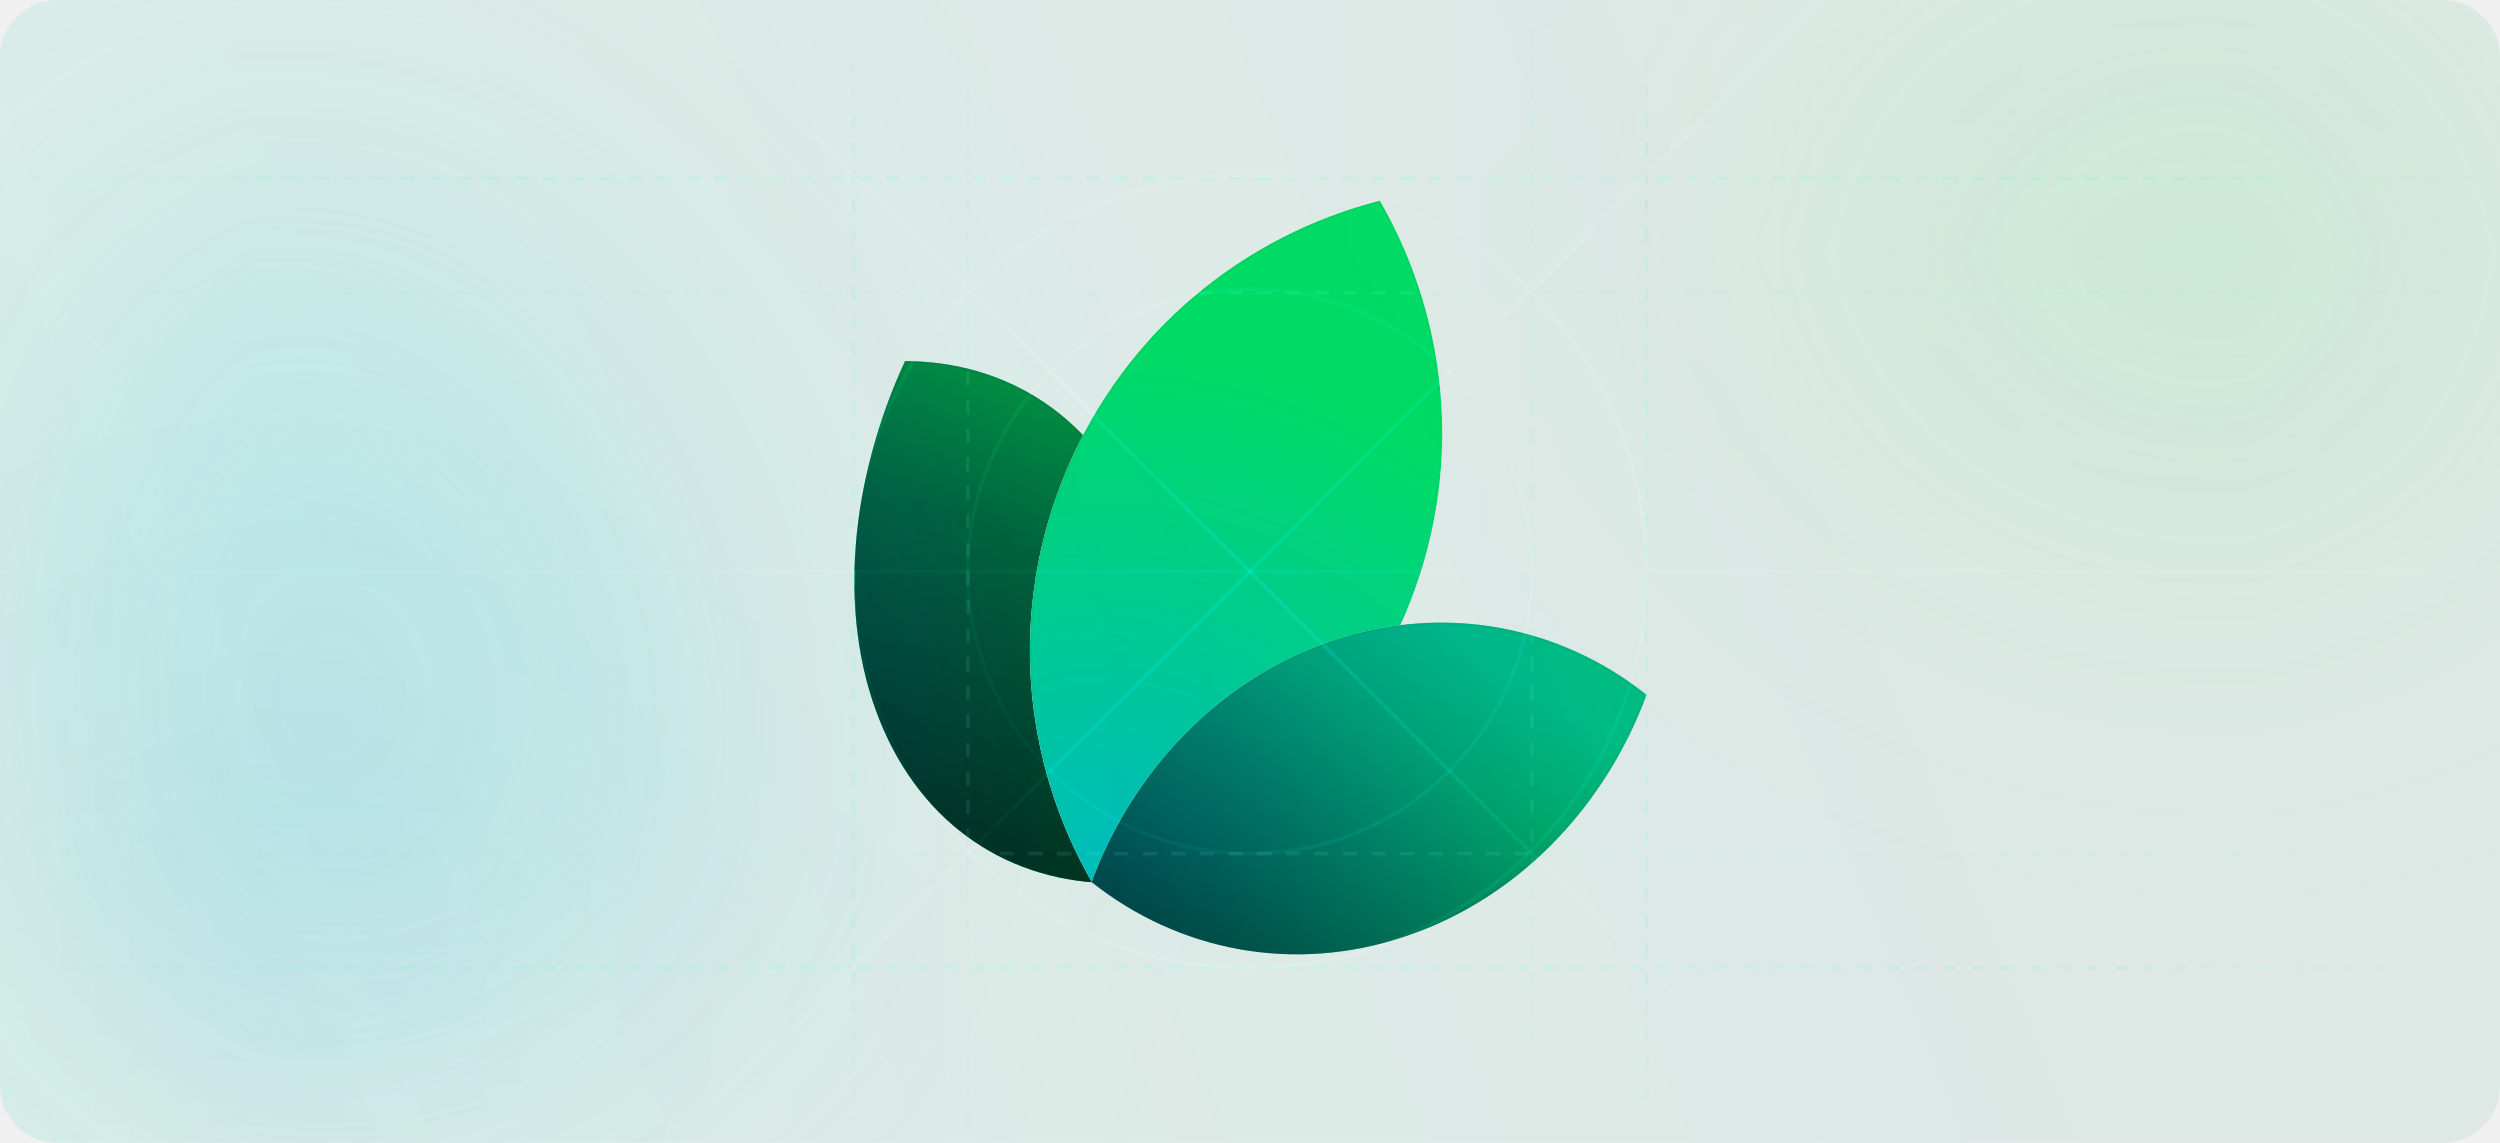
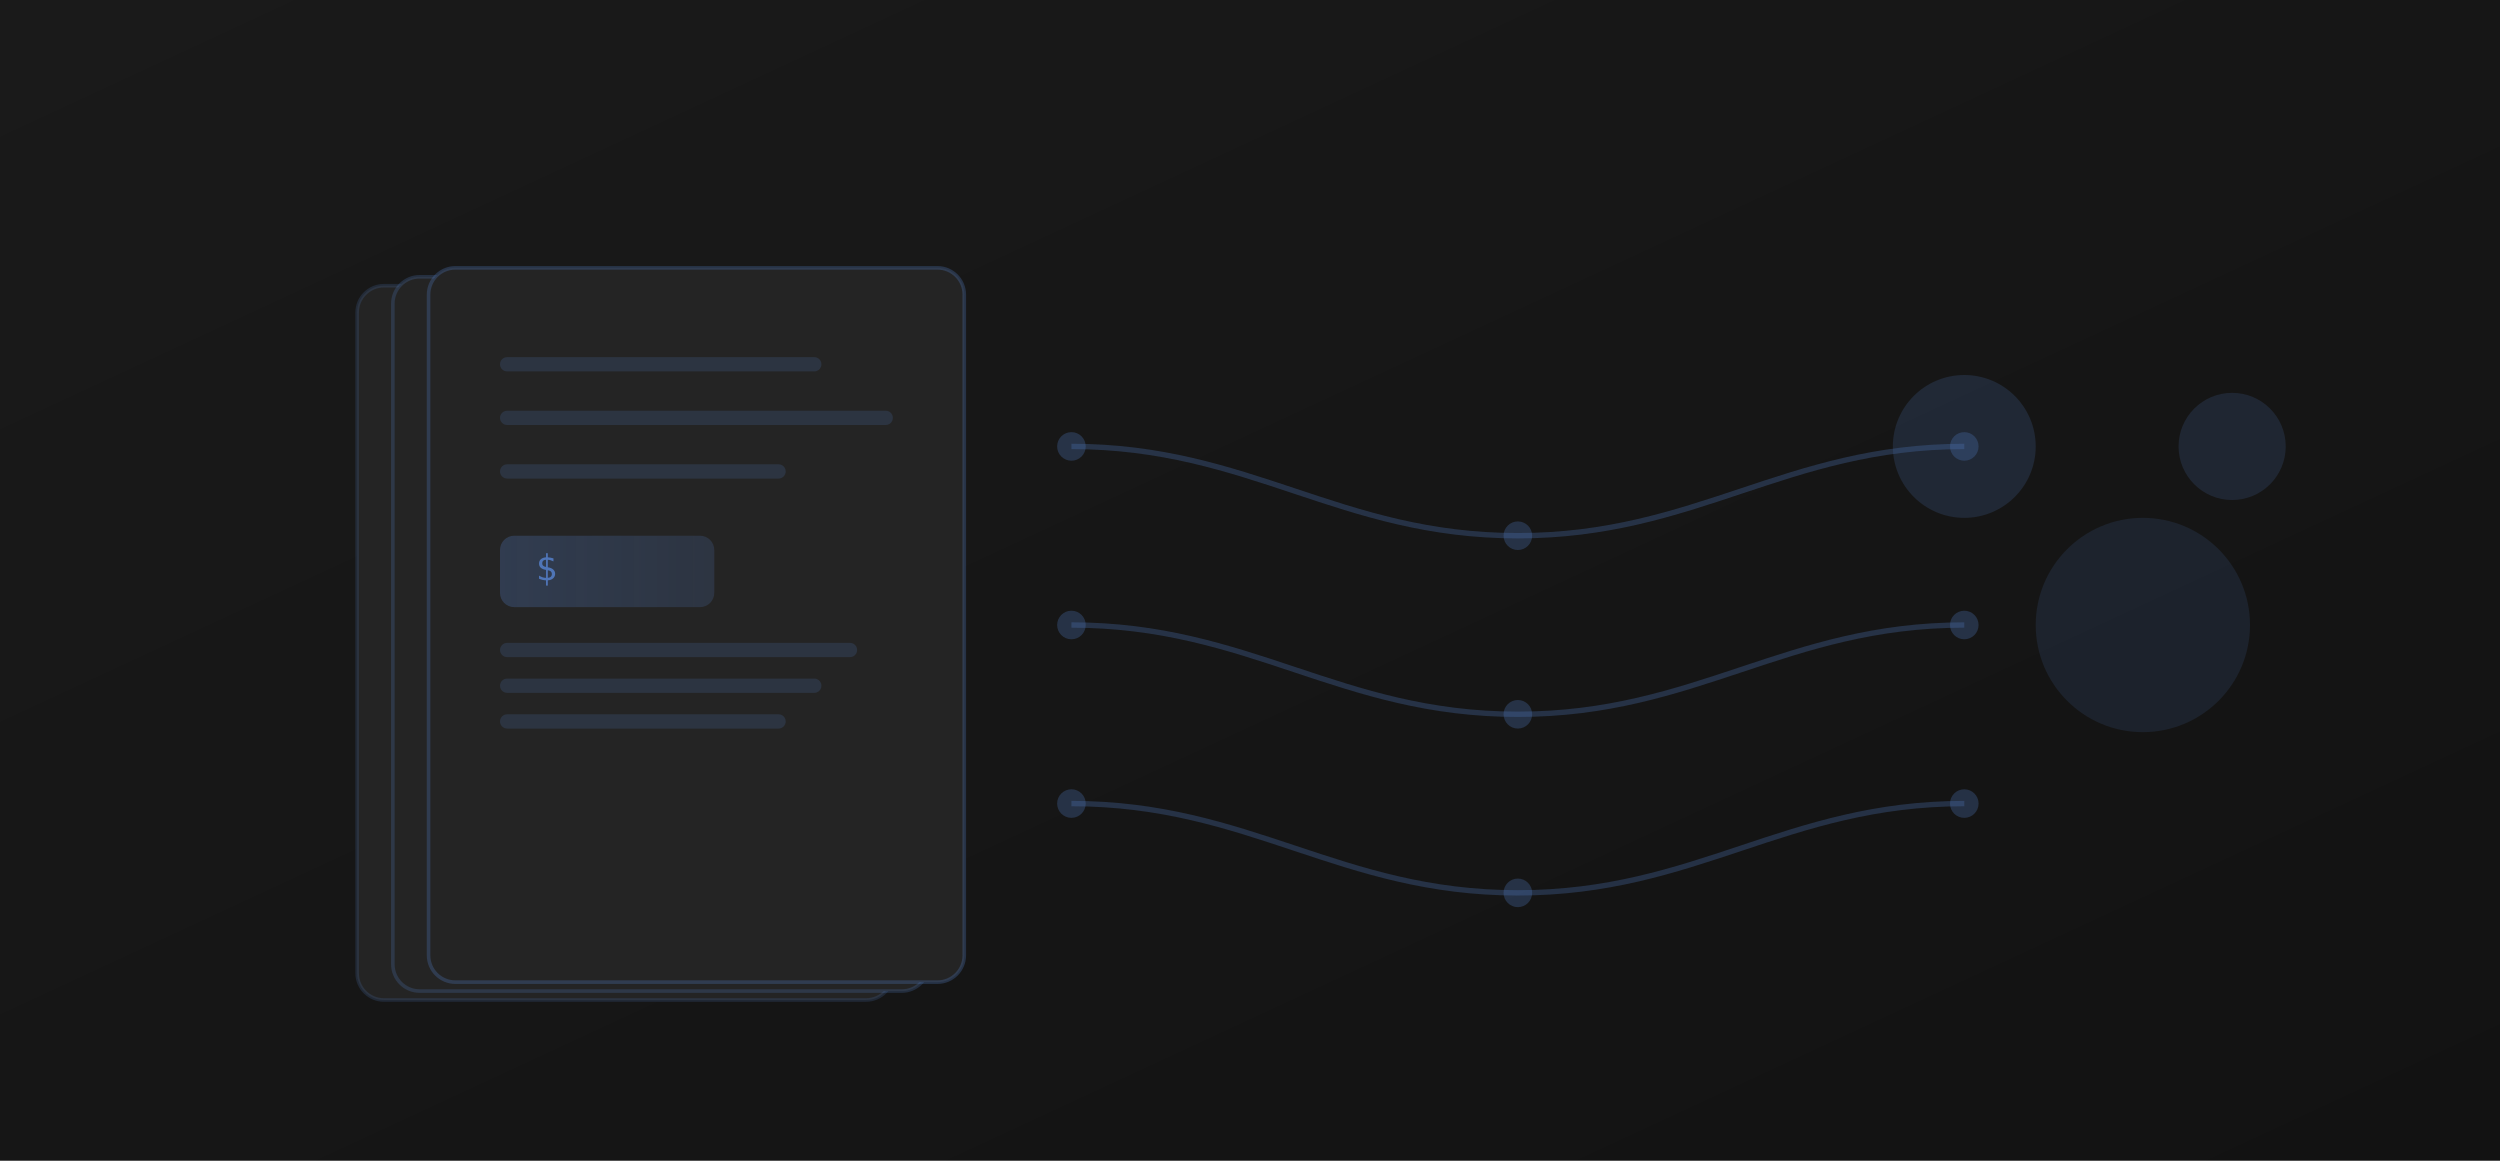
- <svg xmlns="http://www.w3.org/2000/svg" width="700" height="320" viewBox="0 0 700 320" fill="none">
-   <g clip-path="url(#clip0_2862_30)">
-     <rect width="700" height="320" rx="16" fill="url(#paint0_linear_2862_30)" />
-     <path d="M311.889 247.3C283.097 247.215 258.226 231.466 246.292 201.629C234.357 171.793 238.02 134.523 253.414 101.112C282.206 101.197 307.077 116.945 319.011 146.782C330.946 176.619 327.283 213.888 311.889 247.3Z" fill="white" />
-     <path d="M311.889 247.3C283.097 247.215 258.226 231.466 246.292 201.629C234.357 171.793 238.02 134.523 253.414 101.112C282.206 101.197 307.077 116.945 319.011 146.782C330.946 176.619 327.283 213.888 311.889 247.3Z" fill="url(#paint1_radial_2862_30)" />
-     <path d="M311.889 247.3C283.097 247.215 258.226 231.466 246.292 201.629C234.357 171.793 238.02 134.523 253.414 101.112C282.206 101.197 307.077 116.945 319.011 146.782C330.946 176.619 327.283 213.888 311.889 247.3Z" fill="black" fill-opacity="0.5" style="mix-blend-mode:hard-light" />
-     <path d="M311.889 247.3C283.097 247.215 258.226 231.466 246.292 201.629C234.357 171.793 238.02 134.523 253.414 101.112C282.206 101.197 307.077 116.945 319.011 146.782C330.946 176.619 327.283 213.888 311.889 247.3Z" fill="url(#paint2_linear_2862_30)" fill-opacity="0.5" style="mix-blend-mode:hard-light" />
-     <path d="M311.72 247.034C283.108 246.887 258.409 231.208 246.538 201.531C234.656 171.825 238.271 134.702 253.583 101.377C282.195 101.524 306.894 117.203 318.765 146.88C330.647 176.586 327.031 213.709 311.72 247.034Z" stroke="url(#paint3_linear_2862_30)" stroke-opacity="0.05" stroke-width="0.531" />
-     <path d="M305.839 247.174C343.92 237.419 377.154 210.619 393.585 171.64C410.017 132.661 405.98 90.199 386.347 56.193C348.266 65.948 315.032 92.749 298.601 131.728C282.169 170.706 286.206 213.168 305.839 247.174Z" fill="white" />
-     <path d="M305.839 247.174C343.92 237.419 377.154 210.619 393.585 171.64C410.017 132.661 405.98 90.199 386.347 56.193C348.266 65.948 315.032 92.749 298.601 131.728C282.169 170.706 286.206 213.168 305.839 247.174Z" fill="url(#paint4_radial_2862_30)" />
-     <path d="M393.341 171.537C376.971 210.369 343.89 237.091 305.969 246.867C286.462 212.959 282.476 170.663 298.845 131.831C315.215 92.998 348.295 66.276 386.217 56.5C405.724 90.408 409.71 132.704 393.341 171.537Z" stroke="url(#paint5_linear_2862_30)" stroke-opacity="0.05" stroke-width="0.531" />
-     <path d="M305.686 246.995C329.749 266.114 361.965 272.832 393.67 262.129C425.376 251.426 449.499 225.691 461.03 194.556C436.967 175.437 404.751 168.719 373.045 179.422C341.34 190.125 317.217 215.86 305.686 246.995Z" fill="white" />
-     <path d="M305.686 246.995C329.749 266.114 361.965 272.832 393.67 262.129C425.376 251.426 449.499 225.691 461.03 194.556C436.967 175.437 404.751 168.719 373.045 179.422C341.34 190.125 317.217 215.86 305.686 246.995Z" fill="url(#paint6_radial_2862_30)" />
-     <path d="M305.686 246.995C329.749 266.114 361.965 272.832 393.67 262.129C425.376 251.426 449.499 225.691 461.03 194.556C436.967 175.437 404.751 168.719 373.045 179.422C341.34 190.125 317.217 215.86 305.686 246.995Z" fill="black" fill-opacity="0.2" style="mix-blend-mode:hard-light" />
-     <path d="M305.686 246.995C329.749 266.114 361.965 272.832 393.67 262.129C425.376 251.426 449.499 225.691 461.03 194.556C436.967 175.437 404.751 168.719 373.045 179.422C341.34 190.125 317.217 215.86 305.686 246.995Z" fill="url(#paint7_linear_2862_30)" fill-opacity="0.5" style="mix-blend-mode:hard-light" />
-     <path d="M393.586 261.878C362.034 272.529 329.98 265.88 306.002 246.907C317.534 215.919 341.57 190.327 373.13 179.673C404.681 169.023 436.735 175.671 460.714 194.644C449.181 225.632 425.145 251.224 393.586 261.878Z" stroke="url(#paint8_linear_2862_30)" stroke-opacity="0.05" stroke-width="0.531" />
-     <g opacity="0.8" filter="url(#filter0_f_2862_30)">
-       <circle cx="660" cy="-60" r="160" fill="#18E244" fill-opacity="0.4" />
+ <svg xmlns="http://www.w3.org/2000/svg" viewBox="0 0 1400 650">
+   <defs>
+     <linearGradient id="bgGradientDark" x1="0%" y1="0%" x2="100%" y2="100%">
+       <stop offset="0%" style="stop-color:#1a1a1a;stop-opacity:1" />
+       <stop offset="100%" style="stop-color:#121212;stop-opacity:1" />
+     </linearGradient>
+     <linearGradient id="accentGradientDark" x1="0%" y1="0%" x2="100%" y2="0%">
+       <stop offset="0%" style="stop-color:#4f75b7;stop-opacity:0.3" />
+       <stop offset="100%" style="stop-color:#4f75b7;stop-opacity:0.2" />
+     </linearGradient>
+   </defs>
+   <rect width="1400" height="650" fill="url(#bgGradientDark)" />
+   <g transform="translate(150, 100)">
+     <g transform="translate(50, 50)">
+       <rect x="0" y="10" width="300" height="400" rx="15" fill="#242424" stroke="#4f75b7" stroke-width="2" stroke-opacity="0.2" />
+       <rect x="20" y="5" width="300" height="400" rx="15" fill="#242424" stroke="#4f75b7" stroke-width="2" stroke-opacity="0.25" />
+       <rect x="40" y="0" width="300" height="400" rx="15" fill="#242424" stroke="#4f75b7" stroke-width="2" stroke-opacity="0.3" />
+       <g transform="translate(80, 50)">
+         <rect width="180" height="8" rx="4" fill="#4f75b7" fill-opacity="0.2" />
+         <rect y="30" width="220" height="8" rx="4" fill="#4f75b7" fill-opacity="0.2" />
+         <rect y="60" width="160" height="8" rx="4" fill="#4f75b7" fill-opacity="0.2" />
+         <rect y="100" width="120" height="40" rx="8" fill="url(#accentGradientDark)" />
+         <text x="20" y="125" font-family="monospace" fill="#4f75b7" font-size="20">$</text>
+         <rect y="160" width="200" height="8" rx="4" fill="#4f75b7" fill-opacity="0.2" />
+         <rect y="180" width="180" height="8" rx="4" fill="#4f75b7" fill-opacity="0.2" />
+         <rect y="200" width="160" height="8" rx="4" fill="#4f75b7" fill-opacity="0.2" />
+       </g>
    </g>
-     <g opacity="0.8" filter="url(#filter1_f_2862_30)">
-       <circle cx="20" cy="213" r="160" fill="#18CAE2" fill-opacity="0.33" />
+     <g transform="translate(400, 50)">
+       <path d="M50,100 C150,100 200,150 300,150 C400,150 450,100 550,100" fill="none" stroke="#4f75b7" stroke-width="3" stroke-opacity="0.3" />
+       <path d="M50,200 C150,200 200,250 300,250 C400,250 450,200 550,200" fill="none" stroke="#4f75b7" stroke-width="3" stroke-opacity="0.3" />
+       <path d="M50,300 C150,300 200,350 300,350 C400,350 450,300 550,300" fill="none" stroke="#4f75b7" stroke-width="3" stroke-opacity="0.3" />
+       <circle cx="50" cy="100" r="8" fill="#4f75b7" fill-opacity="0.3" />
+       <circle cx="300" cy="150" r="8" fill="#4f75b7" fill-opacity="0.3" />
+       <circle cx="550" cy="100" r="8" fill="#4f75b7" fill-opacity="0.3" />
+       <circle cx="50" cy="200" r="8" fill="#4f75b7" fill-opacity="0.3" />
+       <circle cx="300" cy="250" r="8" fill="#4f75b7" fill-opacity="0.3" />
+       <circle cx="550" cy="200" r="8" fill="#4f75b7" fill-opacity="0.3" />
+       <circle cx="50" cy="300" r="8" fill="#4f75b7" fill-opacity="0.3" />
+       <circle cx="300" cy="350" r="8" fill="#4f75b7" fill-opacity="0.3" />
+       <circle cx="550" cy="300" r="8" fill="#4f75b7" fill-opacity="0.3" />
    </g>
-     <g opacity="0.8" filter="url(#filter2_f_2862_30)">
-       <circle cx="660" cy="480" r="160" fill="#18E2B2" fill-opacity="0.52" />
-     </g>
-     <g opacity="0.8" filter="url(#filter3_f_2862_30)">
-       <circle cx="20" cy="413" r="160" fill="#4018E2" fill-opacity="0.22" />
-     </g>
-     <path opacity="0.2" d="M0 50H700" stroke="url(#paint9_radial_2862_30)" stroke-dasharray="4 4" />
-     <path opacity="0.1" d="M0 82H700" stroke="url(#paint10_radial_2862_30)" stroke-dasharray="4 4" />
-     <path opacity="0.2" d="M239 0L239 320" stroke="url(#paint11_radial_2862_30)" stroke-dasharray="4 4" />
-     <path opacity="0.1" d="M271 0L271 320" stroke="url(#paint12_radial_2862_30)" stroke-dasharray="4 4" />
-     <path opacity="0.2" d="M461 0L461 320" stroke="url(#paint13_radial_2862_30)" stroke-dasharray="4 4" />
-     <path opacity="0.1" d="M429 0L429 320" stroke="url(#paint14_radial_2862_30)" stroke-dasharray="4 4" />
-     <path opacity="0.2" d="M0 271H700" stroke="url(#paint15_radial_2862_30)" stroke-dasharray="4 4" />
-     <path opacity="0.1" d="M0 239H700" stroke="url(#paint16_radial_2862_30)" stroke-dasharray="4 4" />
-     <g style="mix-blend-mode:overlay" opacity="0.1">
-       <path d="M0 160H700" stroke="url(#paint17_linear_2862_30)" />
-     </g>
-     <g style="mix-blend-mode:overlay" opacity="0.2">
-       <path d="M511 -1L189 321" stroke="url(#paint18_linear_2862_30)" />
-     </g>
-     <g style="mix-blend-mode:overlay" opacity="0.2">
-       <path d="M511 321L189 -1" stroke="url(#paint19_linear_2862_30)" />
-     </g>
-     <g style="mix-blend-mode:overlay" opacity="0.1">
-       <circle cx="350" cy="160" r="111" stroke="white" />
-     </g>
-     <g style="mix-blend-mode:overlay" opacity="0.1">
-       <circle cx="350" cy="160" r="79" stroke="white" />
+     <g transform="translate(900, 100)">
+       <circle cx="50" cy="50" r="40" fill="#4f75b7" fill-opacity="0.2" />
+       <circle cx="150" cy="150" r="60" fill="#4f75b7" fill-opacity="0.15" />
+       <circle cx="200" cy="50" r="30" fill="#4f75b7" fill-opacity="0.18" />
    </g>
  </g>
-   <defs>
-     <filter id="filter0_f_2862_30" x="260" y="-460" width="800" height="800" filterUnits="userSpaceOnUse" color-interpolation-filters="sRGB">
-       <feFlood flood-opacity="0" result="BackgroundImageFix" />
-       <feBlend mode="normal" in="SourceGraphic" in2="BackgroundImageFix" result="shape" />
-       <feGaussianBlur stdDeviation="120" result="effect1_foregroundBlur_2862_30" />
-     </filter>
-     <filter id="filter1_f_2862_30" x="-380" y="-187" width="800" height="800" filterUnits="userSpaceOnUse" color-interpolation-filters="sRGB">
-       <feFlood flood-opacity="0" result="BackgroundImageFix" />
-       <feBlend mode="normal" in="SourceGraphic" in2="BackgroundImageFix" result="shape" />
-       <feGaussianBlur stdDeviation="120" result="effect1_foregroundBlur_2862_30" />
-     </filter>
-     <filter id="filter2_f_2862_30" x="260" y="80" width="800" height="800" filterUnits="userSpaceOnUse" color-interpolation-filters="sRGB">
-       <feFlood flood-opacity="0" result="BackgroundImageFix" />
-       <feBlend mode="normal" in="SourceGraphic" in2="BackgroundImageFix" result="shape" />
-       <feGaussianBlur stdDeviation="120" result="effect1_foregroundBlur_2862_30" />
-     </filter>
-     <filter id="filter3_f_2862_30" x="-380" y="13" width="800" height="800" filterUnits="userSpaceOnUse" color-interpolation-filters="sRGB">
-       <feFlood flood-opacity="0" result="BackgroundImageFix" />
-       <feBlend mode="normal" in="SourceGraphic" in2="BackgroundImageFix" result="shape" />
-       <feGaussianBlur stdDeviation="120" result="effect1_foregroundBlur_2862_30" />
-     </filter>
-     <linearGradient id="paint0_linear_2862_30" x1="1.04308e-05" y1="320" x2="710.784" y2="26.079" gradientUnits="userSpaceOnUse">
-       <stop stop-color="#18E299" stop-opacity="0.09" />
-       <stop offset="0.729" stop-color="#0D9373" stop-opacity="0.08" />
-     </linearGradient>
-     <radialGradient id="paint1_radial_2862_30" cx="0" cy="0" r="1" gradientUnits="userSpaceOnUse" gradientTransform="translate(208.697 189.703) rotate(-10.029) scale(169.097 167.466)">
-       <stop stop-color="#00B0BB" />
-       <stop offset="1" stop-color="#00DB65" />
-     </radialGradient>
-     <linearGradient id="paint2_linear_2862_30" x1="306.587" y1="93.56" x2="252.341" y2="224.228" gradientUnits="userSpaceOnUse">
-       <stop stop-color="#18E299" />
-       <stop offset="1" />
-     </linearGradient>
-     <linearGradient id="paint3_linear_2862_30" x1="311.84" y1="123.717" x2="253.579" y2="224.761" gradientUnits="userSpaceOnUse">
-       <stop />
-       <stop offset="1" stop-opacity="0" />
-     </linearGradient>
-     <radialGradient id="paint4_radial_2862_30" cx="0" cy="0" r="1" gradientUnits="userSpaceOnUse" gradientTransform="translate(313.407 243.64) rotate(-75.7542) scale(203.632 223.902)">
-       <stop stop-color="#00BBBB" />
-       <stop offset="0.713" stop-color="#00DB65" />
-     </radialGradient>
-     <linearGradient id="paint5_linear_2862_30" x1="308.586" y1="102.284" x2="383.487" y2="201.169" gradientUnits="userSpaceOnUse">
-       <stop />
-       <stop offset="1" stop-opacity="0" />
-     </linearGradient>
-     <radialGradient id="paint6_radial_2862_30" cx="0" cy="0" r="1" gradientUnits="userSpaceOnUse" gradientTransform="translate(311.446 249.925) rotate(-20.3524) scale(174.776 163.096)">
-       <stop stop-color="#00B0BB" />
-       <stop offset="1" stop-color="#00DB65" />
-     </radialGradient>
-     <linearGradient id="paint7_linear_2862_30" x1="395.842" y1="169.781" x2="332.121" y2="263.82" gradientUnits="userSpaceOnUse">
-       <stop stop-color="#00B1BC" />
-       <stop offset="1" />
-     </linearGradient>
-     <linearGradient id="paint8_linear_2862_30" x1="395.842" y1="169.781" x2="370.99" y2="271.799" gradientUnits="userSpaceOnUse">
-       <stop />
-       <stop offset="1" stop-opacity="0" />
-     </linearGradient>
-     <radialGradient id="paint9_radial_2862_30" cx="0" cy="0" r="1" gradientUnits="userSpaceOnUse" gradientTransform="translate(350 50) scale(398.125 182)">
-       <stop offset="0.349" stop-color="#84FFD3" />
-       <stop offset="0.88" stop-color="#18E299" stop-opacity="0" />
-     </radialGradient>
-     <radialGradient id="paint10_radial_2862_30" cx="0" cy="0" r="1" gradientUnits="userSpaceOnUse" gradientTransform="translate(350 82) scale(398.125 182)">
-       <stop offset="0.349" stop-color="#84FFD3" />
-       <stop offset="0.88" stop-color="#18E299" stop-opacity="0" />
-     </radialGradient>
-     <radialGradient id="paint11_radial_2862_30" cx="0" cy="0" r="1" gradientUnits="userSpaceOnUse" gradientTransform="translate(239 160) rotate(90) scale(182 182)">
-       <stop offset="0.349" stop-color="#84FFD3" />
-       <stop offset="0.88" stop-color="#18E299" stop-opacity="0" />
-     </radialGradient>
-     <radialGradient id="paint12_radial_2862_30" cx="0" cy="0" r="1" gradientUnits="userSpaceOnUse" gradientTransform="translate(271 160) rotate(90) scale(182 182)">
-       <stop offset="0.349" stop-color="#84FFD3" />
-       <stop offset="0.88" stop-color="#18E299" stop-opacity="0" />
-     </radialGradient>
-     <radialGradient id="paint13_radial_2862_30" cx="0" cy="0" r="1" gradientUnits="userSpaceOnUse" gradientTransform="translate(461 160) rotate(90) scale(182 182)">
-       <stop offset="0.349" stop-color="#84FFD3" />
-       <stop offset="0.88" stop-color="#18E299" stop-opacity="0" />
-     </radialGradient>
-     <radialGradient id="paint14_radial_2862_30" cx="0" cy="0" r="1" gradientUnits="userSpaceOnUse" gradientTransform="translate(429 160) rotate(90) scale(182 182)">
-       <stop offset="0.349" stop-color="#84FFD3" />
-       <stop offset="0.88" stop-color="#18E299" stop-opacity="0" />
-     </radialGradient>
-     <radialGradient id="paint15_radial_2862_30" cx="0" cy="0" r="1" gradientUnits="userSpaceOnUse" gradientTransform="translate(350 271) scale(398.125 182)">
-       <stop offset="0.349" stop-color="#84FFD3" />
-       <stop offset="0.88" stop-color="#18E299" stop-opacity="0" />
-     </radialGradient>
-     <radialGradient id="paint16_radial_2862_30" cx="0" cy="0" r="1" gradientUnits="userSpaceOnUse" gradientTransform="translate(350 239) scale(398.125 182)">
-       <stop offset="0.349" stop-color="#84FFD3" />
-       <stop offset="0.88" stop-color="#18E299" stop-opacity="0" />
-     </radialGradient>
-     <linearGradient id="paint17_linear_2862_30" x1="0" y1="160" x2="700" y2="160" gradientUnits="userSpaceOnUse">
-       <stop stop-color="white" stop-opacity="0.1" />
-       <stop offset="0.5" stop-color="white" />
-       <stop offset="1" stop-color="white" stop-opacity="0.1" />
-     </linearGradient>
-     <linearGradient id="paint18_linear_2862_30" x1="511" y1="-1" x2="189" y2="321" gradientUnits="userSpaceOnUse">
-       <stop stop-color="white" stop-opacity="0.1" />
-       <stop offset="0.5" stop-color="white" />
-       <stop offset="1" stop-color="white" stop-opacity="0.1" />
-     </linearGradient>
-     <linearGradient id="paint19_linear_2862_30" x1="511" y1="321" x2="189" y2="-1" gradientUnits="userSpaceOnUse">
-       <stop stop-color="white" stop-opacity="0.1" />
-       <stop offset="0.5" stop-color="white" />
-       <stop offset="1" stop-color="white" stop-opacity="0.1" />
-     </linearGradient>
-     <clipPath id="clip0_2862_30">
-       <rect width="700" height="320" rx="16" fill="white" />
-     </clipPath>
-   </defs>
</svg>
